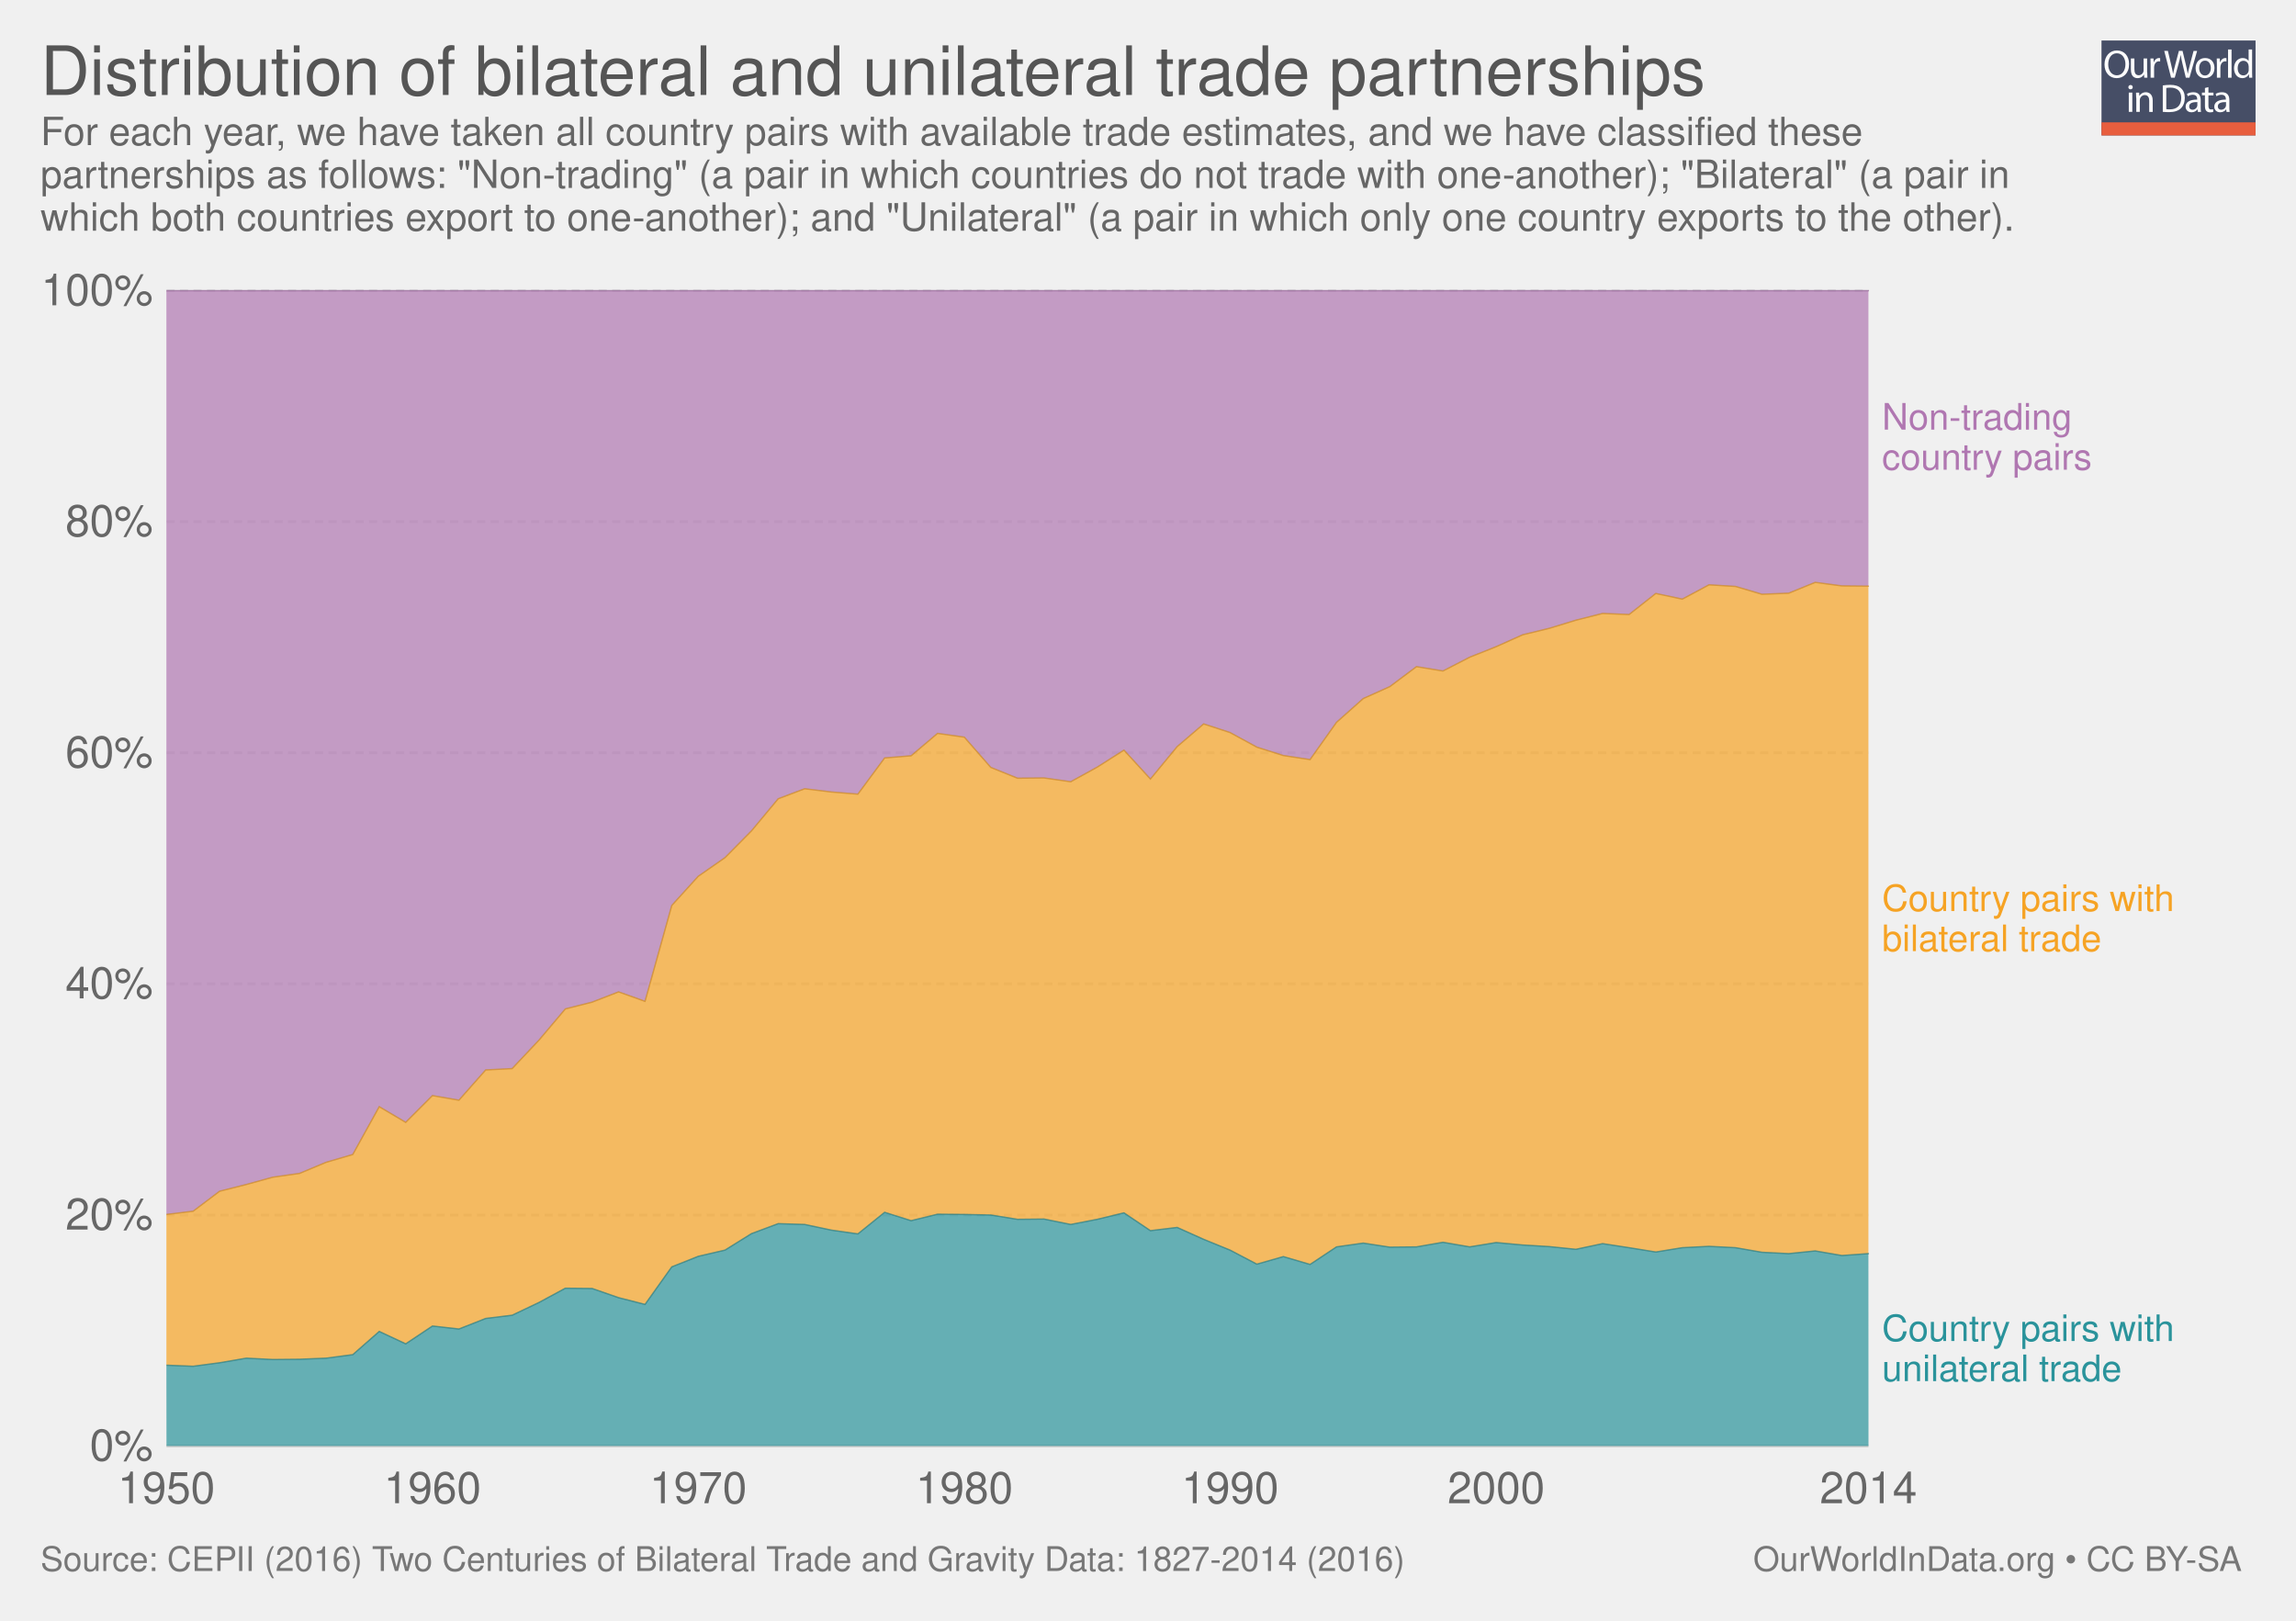
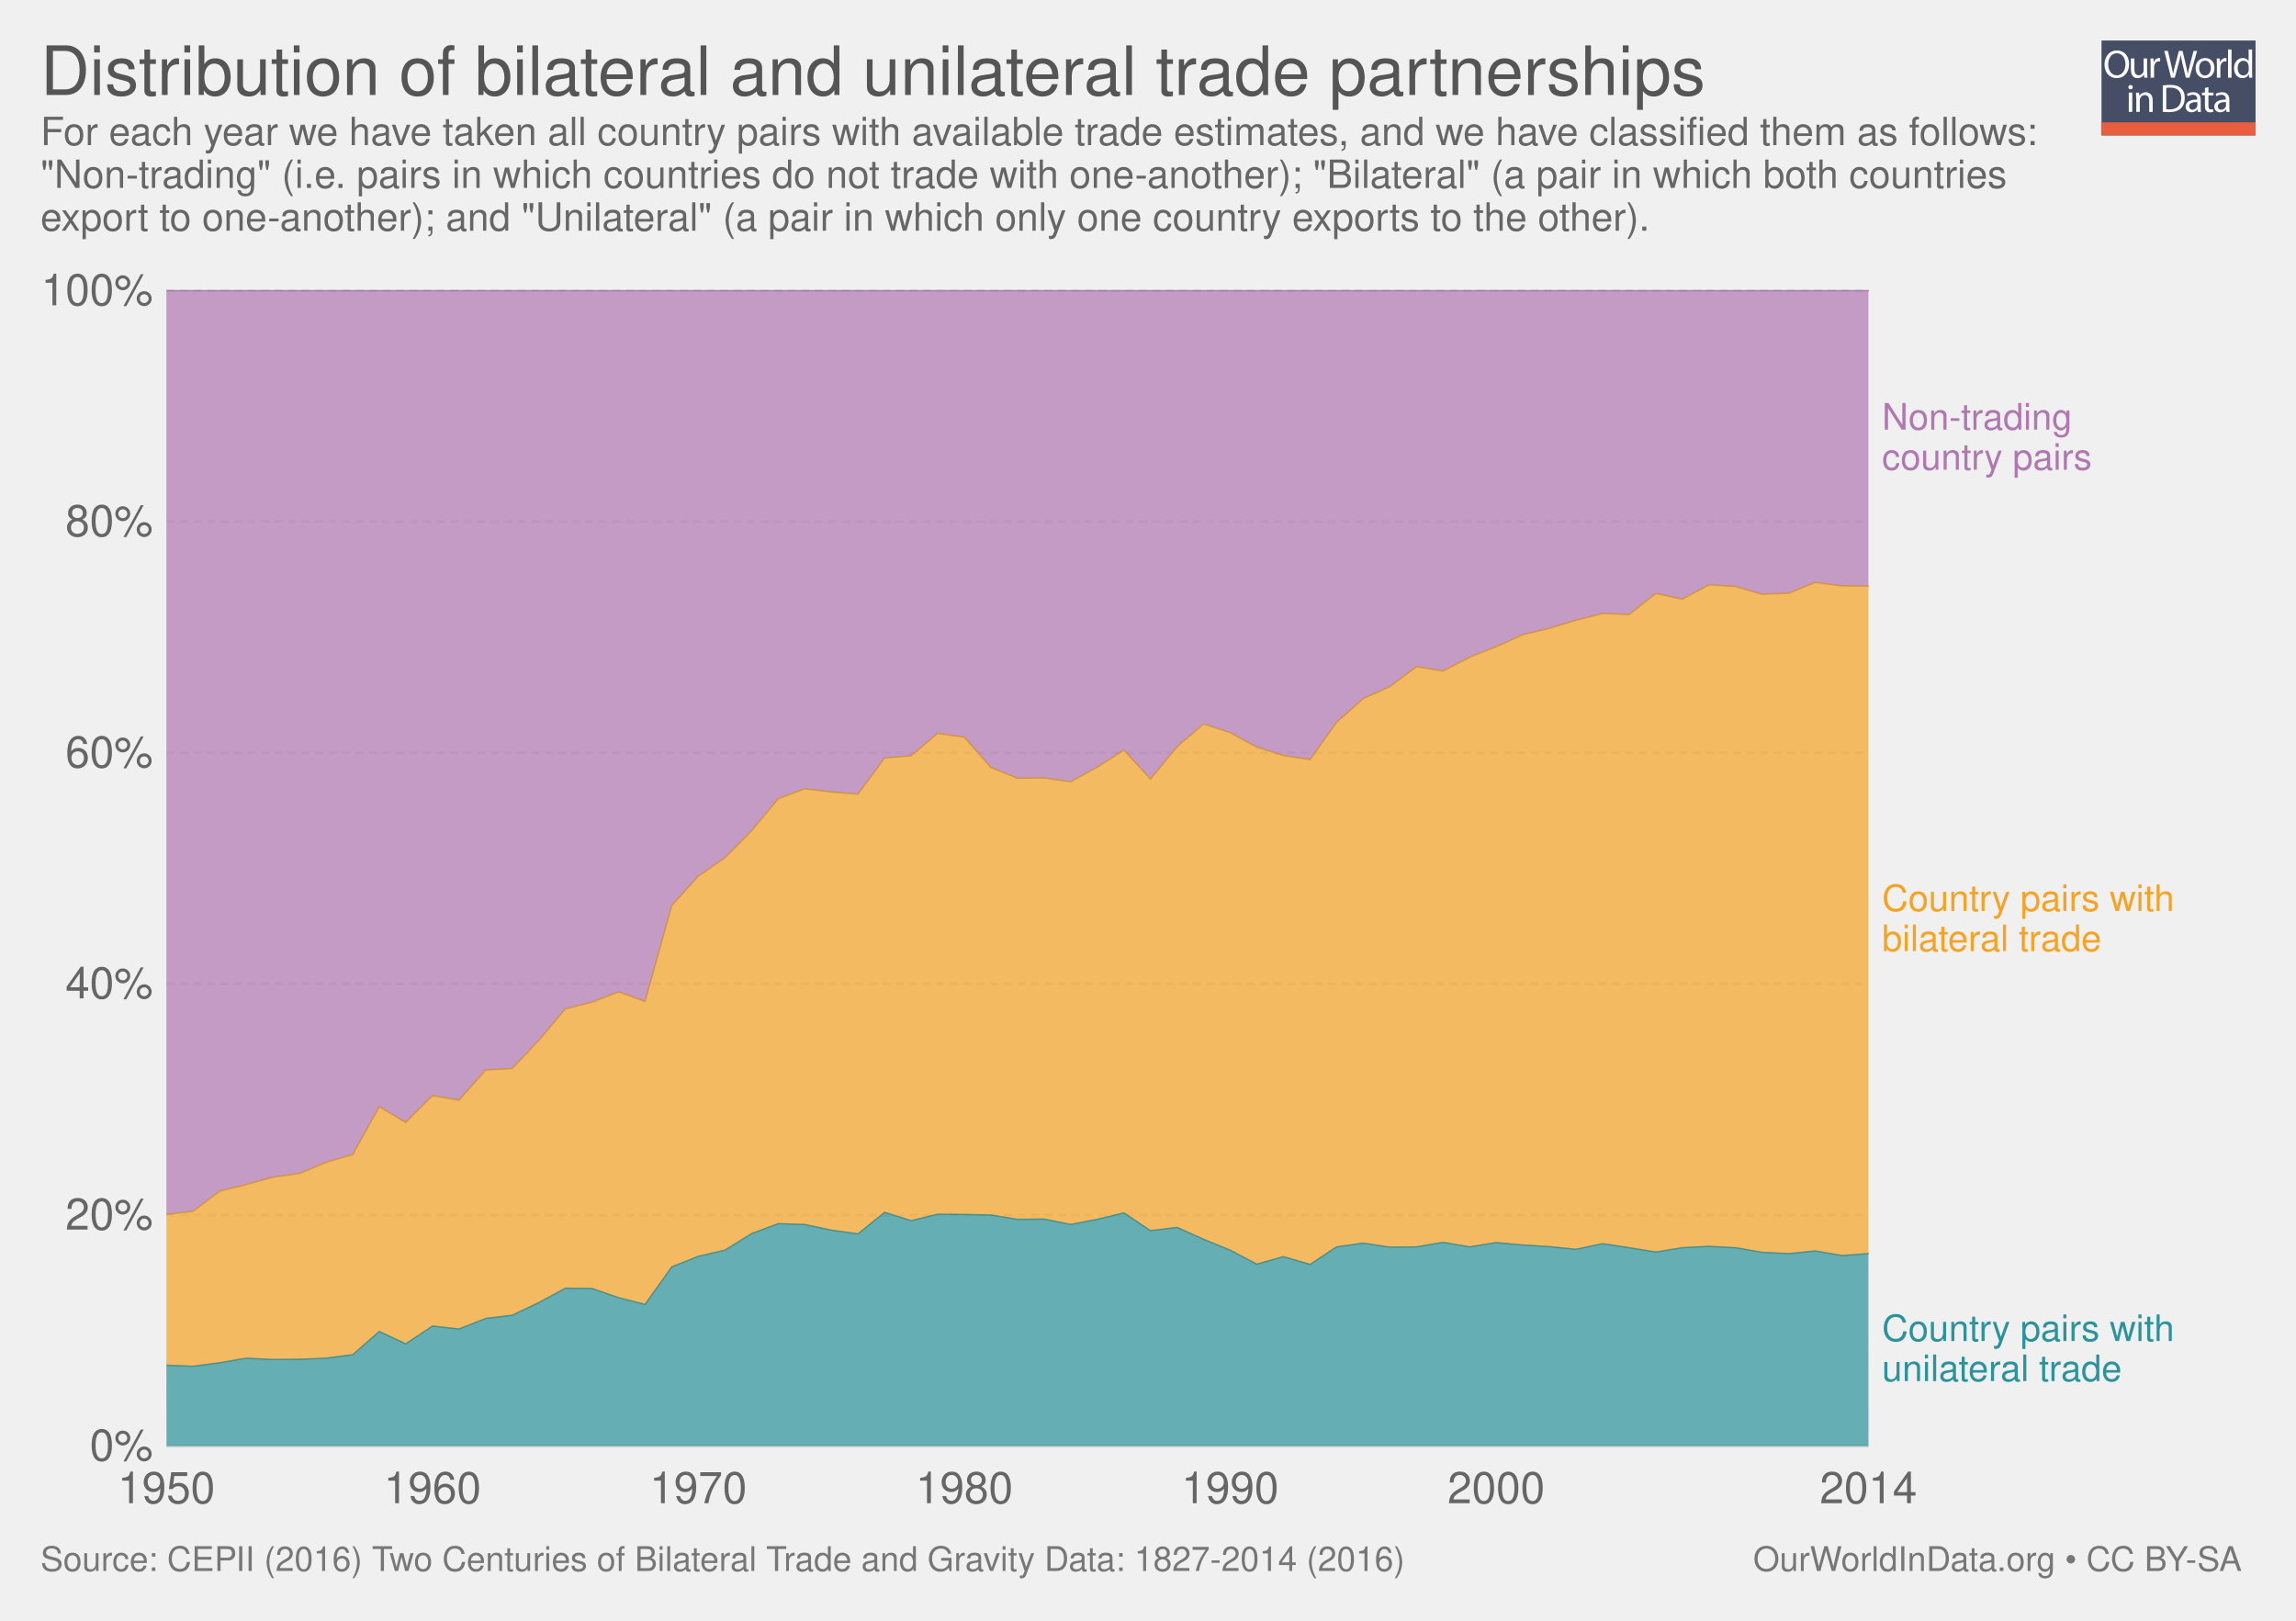
<svg xmlns="http://www.w3.org/2000/svg" xmlns:xlink="http://www.w3.org/1999/xlink" version="1.1" style="font-family: 'Helvetica Neue', Helvetica, Arial, sans-serif; font-size: 18px; background-color: white; text-rendering: optimizeLegibility; -webkit-font-smoothing: antialiased;" width="850" height="600">
  <g class="ChartTab">
    <g class="HeaderView">
      <g opacity="0.8" transform="translate(778, 15) scale(0.27)">
        <a xlink:href="https://ourworldindata.org" target="_blank">
          <g>
            <rect x="0" y="0" fill="#1B2543" width="211.2" height="130.1" />
            <rect x="0" y="112.2" fill="#E63912" width="211.2" height="17.9" />
            <g>
              <rect x="1.2" y="12.3" fill="none" width="210.2" height="99.2" />
              <path fill="#FFFFFF" d="M37.8,32.2c0,12.7-7.7,19.4-17.1,19.4c-9.7,0-16.6-7.5-16.6-18.7c0-11.7,7.3-19.3,17.1-19.3 C31.3,13.7,37.8,21.3,37.8,32.2z M9.2,32.8c0,7.9,4.3,14.9,11.8,14.9c7.5,0,11.8-6.9,11.8-15.3c0-7.3-3.8-14.9-11.8-14.9 C13.1,17.5,9.2,24.8,9.2,32.8z" />
              <path fill="#FFFFFF" d="M62.7,43.8c0,2.7,0.1,5.1,0.2,7.2h-4.3l-0.3-4.3h-0.1c-1.3,2.1-4,4.9-8.8,4.9c-4.2,0-9.1-2.3-9.1-11.6 V24.6h4.8v14.6c0,5,1.5,8.4,5.9,8.4c3.2,0,5.5-2.2,6.3-4.4c0.3-0.7,0.4-1.6,0.4-2.5V24.6h4.8V43.8z" />
              <path fill="#FFFFFF" d="M67.3,32.8c0-3.1-0.1-5.8-0.2-8.2h4.2l0.2,5.2h0.2c1.2-3.5,4.1-5.8,7.3-5.8c0.5,0,0.9,0.1,1.4,0.2v4.5 c-0.5-0.1-1-0.2-1.6-0.2c-3.4,0-5.8,2.6-6.5,6.2c-0.1,0.7-0.2,1.4-0.2,2.2V51h-4.8V32.8z" />
              <path fill="#FFFFFF" d="M95.4,51l-9.4-36.8h5l4.4,18.6c1.1,4.6,2.1,9.2,2.7,12.7h0.1c0.6-3.7,1.8-8,3-12.8l4.9-18.5h5l4.5,18.7 c1,4.4,2,8.7,2.6,12.6h0.1c0.8-4,1.8-8.1,3-12.7l4.9-18.5h4.9L120.6,51h-5L111,31.9c-1.1-4.7-1.9-8.3-2.4-12h-0.1 c-0.7,3.7-1.5,7.3-2.8,12L100.4,51H95.4z" />
              <path fill="#FFFFFF" d="M154.9,37.6c0,9.8-6.8,14-13.2,14c-7.2,0-12.7-5.2-12.7-13.6c0-8.8,5.8-14,13.1-14 C149.8,24,154.9,29.5,154.9,37.6z M133.9,37.9c0,5.8,3.3,10.1,8,10.1c4.6,0,8-4.3,8-10.3c0-4.5-2.2-10.1-7.9-10.1 C136.3,27.6,133.9,32.8,133.9,37.9z" />
              <path fill="#FFFFFF" d="M158.2,32.8c0-3.1-0.1-5.8-0.2-8.2h4.2l0.2,5.2h0.2c1.2-3.5,4.1-5.8,7.3-5.8c0.5,0,0.9,0.1,1.4,0.2v4.5 c-0.5-0.1-1-0.2-1.6-0.2c-3.4,0-5.8,2.6-6.5,6.2c-0.1,0.7-0.2,1.4-0.2,2.2V51h-4.8V32.8z" />
              <path fill="#FFFFFF" d="M173.5,12.3h4.8V51h-4.8V12.3z" />
              <path fill="#FFFFFF" d="M206.5,12.3v31.9c0,2.3,0.1,5,0.2,6.8h-4.3l-0.2-4.6H202c-1.5,2.9-4.7,5.2-9,5.2 c-6.4,0-11.3-5.4-11.3-13.4c-0.1-8.8,5.4-14.2,11.9-14.2c4,0,6.8,1.9,8,4h0.1V12.3H206.5z M201.7,35.4c0-0.6-0.1-1.4-0.2-2 c-0.7-3.1-3.3-5.6-6.9-5.6c-5,0-7.9,4.4-7.9,10.2c0,5.3,2.6,9.8,7.8,9.8c3.2,0,6.2-2.1,7.1-5.7c0.2-0.7,0.2-1.3,0.2-2.1V35.4z" />
              <path fill="#FFFFFF" d="M42.8,64c0.1,1.6-1.1,2.9-3.1,2.9c-1.7,0-2.9-1.3-2.9-2.9c0-1.7,1.3-3,3-3C41.7,61,42.8,62.3,42.8,64z M37.4,97.8V71.4h4.8v26.4H37.4z" />
              <path fill="#FFFFFF" d="M47.5,78.6c0-2.7-0.1-5-0.2-7.1h4.3l0.3,4.4h0.1c1.3-2.5,4.4-5,8.8-5c3.7,0,9.4,2.2,9.4,11.2v15.8h-4.8 V82.6c0-4.3-1.6-7.8-6.1-7.8c-3.2,0-5.6,2.2-6.5,4.9c-0.2,0.6-0.3,1.4-0.3,2.2v15.9h-4.8V78.6z" />
              <path fill="#FFFFFF" d="M84,61.6c2.9-0.4,6.3-0.8,10.1-0.8c6.8,0,11.7,1.6,14.9,4.6c3.3,3,5.2,7.3,5.2,13.2c0,6-1.9,10.9-5.3,14.3 c-3.4,3.4-9.1,5.3-16.3,5.3c-3.4,0-6.2-0.2-8.6-0.4V61.6z M88.8,94.1c1.2,0.2,3,0.3,4.8,0.3c10.2,0,15.7-5.7,15.7-15.6 c0.1-8.7-4.9-14.2-14.9-14.2c-2.5,0-4.3,0.2-5.6,0.5V94.1z" />
              <path fill="#FFFFFF" d="M132.1,97.8l-0.4-3.3h-0.2c-1.5,2.1-4.3,3.9-8.1,3.9c-5.4,0-8.1-3.8-8.1-7.6c0-6.4,5.7-9.9,15.9-9.8v-0.5 c0-2.2-0.6-6.1-6-6.1c-2.5,0-5,0.8-6.9,2l-1.1-3.2c2.2-1.4,5.4-2.3,8.7-2.3c8.1,0,10.1,5.5,10.1,10.8v9.9c0,2.3,0.1,4.5,0.4,6.3 H132.1z M131.4,84.4c-5.3-0.1-11.2,0.8-11.2,5.9c0,3.1,2.1,4.6,4.5,4.6c3.4,0,5.6-2.2,6.4-4.4c0.2-0.5,0.3-1,0.3-1.5V84.4z" />
              <path fill="#FFFFFF" d="M146.6,63.9v7.6h6.9v3.7h-6.9v14.2c0,3.3,0.9,5.1,3.6,5.1c1.3,0,2.2-0.2,2.8-0.3l0.2,3.6 c-0.9,0.4-2.4,0.7-4.3,0.7c-2.2,0-4-0.7-5.2-2c-1.4-1.4-1.9-3.8-1.9-6.9V75.1h-4.1v-3.7h4.1v-6.3L146.6,63.9z" />
              <path fill="#FFFFFF" d="M171.4,97.8l-0.4-3.3h-0.2c-1.5,2.1-4.3,3.9-8.1,3.9c-5.4,0-8.1-3.8-8.1-7.6c0-6.4,5.7-9.9,15.9-9.8v-0.5 c0-2.2-0.6-6.1-6-6.1c-2.5,0-5,0.8-6.9,2l-1.1-3.2c2.2-1.4,5.4-2.3,8.7-2.3c8.1,0,10.1,5.5,10.1,10.8v9.9c0,2.3,0.1,4.5,0.4,6.3 H171.4z M170.7,84.4c-5.3-0.1-11.2,0.8-11.2,5.9c0,3.1,2.1,4.6,4.5,4.6c3.4,0,5.6-2.2,6.4-4.4c0.2-0.5,0.3-1,0.3-1.5V84.4z" />
            </g>
          </g>
        </a>
      </g>
      <a href="https://ourworldindata.org/grapher/distribution-of-bilateral-and-unilateral-trade-partnerships" target="_blank">
        <text font-size="25.20" x="15.0" y="35.2" fill="#555">
          <tspan x="15" y="35.16">Distribution of bilateral and unilateral trade partnerships</tspan>
        </text>
      </a>
      <text font-size="14.40" x="15.0" y="53.7" fill="#666">
-         <tspan x="15" y="53.72">For each year, we have taken all country pairs with available trade estimates, and we have classified these</tspan>
-         <tspan x="15" y="69.56">partnerships as follows: "Non-trading" (a pair in which countries do not trade with one-another); "Bilateral" (a pair in</tspan>
-         <tspan x="15" y="85.4">which both countries export to one-another); and "Unilateral" (a pair in which only one country exports to the other).</tspan>
+         <tspan x="15" y="53.72">For each year we have taken all country pairs with available trade estimates, and we have classified them as follows:</tspan>
+         <tspan x="15" y="69.56">"Non-trading" (i.e. pairs in which countries do not trade with one-another); "Bilateral" (a pair in which both countries</tspan>
+         <tspan x="15" y="85.4">export to one-another); and "Unilateral" (a pair in which only one country exports to the other).</tspan>
      </text>
    </g>
    <g class="StackedArea">
      <defs>
        <clipPath id="boundsClip-1">
          <rect x="61.634" y="0" width="820" height="897.8" />
        </clipPath>
      </defs>
      <g class="AxisBoxView">
        <g class="HorizontalAxis">
          <text x="61.6" y="556.5" fill="#666" text-anchor="middle" font-size="16.2">1950</text>
          <text x="160.1" y="556.5" fill="#666" text-anchor="middle" font-size="16.2">1960</text>
          <text x="258.5" y="556.5" fill="#666" text-anchor="middle" font-size="16.2">1970</text>
          <text x="357" y="556.5" fill="#666" text-anchor="middle" font-size="16.2">1980</text>
          <text x="455.4" y="556.5" fill="#666" text-anchor="middle" font-size="16.2">1990</text>
          <text x="553.9" y="556.5" fill="#666" text-anchor="middle" font-size="16.2">2000</text>
          <text x="691.7" y="556.5" fill="#666" text-anchor="middle" font-size="16.2">2014</text>
        </g>
        <g class="VerticalAxis">
          <text x="56.63" y="535.3" fill="#666" dominant-baseline="middle" text-anchor="end" font-size="16.2">0%</text>
          <text x="56.63" y="449.8" fill="#666" dominant-baseline="middle" text-anchor="end" font-size="16.2">20%</text>
          <text x="56.63" y="364.2" fill="#666" dominant-baseline="middle" text-anchor="end" font-size="16.2">40%</text>
          <text x="56.63" y="278.7" fill="#666" dominant-baseline="middle" text-anchor="end" font-size="16.2">60%</text>
          <text x="56.63" y="193.1" fill="#666" dominant-baseline="middle" text-anchor="end" font-size="16.2">80%</text>
          <text x="56.63" y="107.6" fill="#666" dominant-baseline="middle" text-anchor="end" font-size="16.2">100%</text>
        </g>
        <g class="AxisGridLines">
          <line x1="61.63" y1="535.3" x2="691.73" y2="535.3" stroke="#ccc" />
          <line x1="61.63" y1="449.8" x2="691.73" y2="449.8" stroke="#ddd" stroke-dasharray="3,2" />
          <line x1="61.63" y1="364.2" x2="691.73" y2="364.2" stroke="#ddd" stroke-dasharray="3,2" />
          <line x1="61.63" y1="278.7" x2="691.73" y2="278.7" stroke="#ddd" stroke-dasharray="3,2" />
          <line x1="61.63" y1="193.1" x2="691.73" y2="193.1" stroke="#ddd" stroke-dasharray="3,2" />
          <line x1="61.63" y1="107.6" x2="691.73" y2="107.6" stroke="#ddd" stroke-dasharray="3,2" />
        </g>
      </g>
      <g clip-path="url(#boundsClip-1)">
        <g class="HeightedLegend clickable">
          <g class="legendMark">
            <rect x="691.73" y="148.25" width="112.49" height="28.1" fill="#fff" opacity="0" />
            <text font-size="13.50" x="696.7" y="159.1" fill="#b077b1">
              <tspan x="696.73" y="159.05">Non-trading</tspan>
              <tspan x="696.73" y="173.9">country pairs</tspan>
            </text>
          </g>
          <g class="legendMark">
            <rect x="691.73" y="326.45" width="143.27" height="28.1" fill="#fff" opacity="0" />
            <text font-size="13.50" x="696.7" y="337.3" fill="#f6a324">
              <tspan x="696.73" y="337.25">Country pairs with</tspan>
              <tspan x="696.73" y="352.1">bilateral trade</tspan>
            </text>
          </g>
          <g class="legendMark">
            <rect x="691.73" y="485.65" width="143.27" height="28.1" fill="#fff" opacity="0" />
            <text font-size="13.50" x="696.7" y="496.4" fill="#2a939b">
              <tspan x="696.73" y="496.45">Country pairs with</tspan>
              <tspan x="696.73" y="511.3">unilateral trade</tspan>
            </text>
          </g>
        </g>
        <g class="Areas">
          <rect x="61.634" y="107.6" width="630.096" height="427.7" opacity="0" fill="rgba(255,255,255,0)" />
          <path stroke-linecap="round" d="M61.6 505.4L71.5 505.8L81.3 504.5L91.2 502.8L101 503.3L110.9 503.2L120.7 502.8L130.6 501.5L140.4 492.9L150.2 497.5L160.1 490.9L169.9 492L179.8 488.1L189.6 486.9L199.5 482.2L209.3 476.9L219.2 477L229 480.4L238.8 482.9L248.7 469L258.5 465.1L268.4 462.8L278.2 456.7L288.1 453L297.9 453.3L307.8 455.4L317.6 456.8L327.5 448.8L337.3 451.9L347.1 449.5L357 449.6L366.8 449.8L376.7 451.4L386.5 451.3L396.4 453.3L406.2 451.4L416.1 449L425.9 455.6L435.8 454.4L445.6 458.8L455.4 462.8L465.3 468L475.1 465.2L485 468.1L494.8 461.6L504.7 460.2L514.5 461.7L524.4 461.6L534.2 459.9L544.1 461.6L553.9 460L563.7 460.9L573.6 461.5L583.4 462.5L593.3 460.4L603.1 461.9L613 463.5L622.8 461.9L632.7 461.4L642.5 461.9L652.3 463.6L662.2 464.1L672 463.1L681.9 464.8L691.7 464.1L691.73 535.3L61.634 535.3" fill="#2a939b" fill-opacity="0.7" class="World_2-area" />
          <path stroke-linecap="round" d="M61.6 449.6L71.5 448.4L81.3 441L91.2 438.5L101 435.8L110.9 434.4L120.7 430.3L130.6 427.4L140.4 409.7L150.2 415.5L160.1 405.6L169.9 407.3L179.8 396.1L189.6 395.6L199.5 385.1L209.3 373.5L219.2 371L229 367.2L238.8 370.7L248.7 335.2L258.5 324.4L268.4 317.5L278.2 307.6L288.1 295.7L297.9 292L307.8 293.2L317.6 294L327.5 280.6L337.3 279.8L347.1 271.5L357 272.9L366.8 284.1L376.7 288.1L386.5 288L396.4 289.4L406.2 284L416.1 277.7L425.9 288.4L435.8 276.4L445.6 268L455.4 271.2L465.3 276.6L475.1 279.7L485 281.2L494.8 267.4L504.7 258.6L514.5 254.2L524.4 246.8L534.2 248.4L544.1 243.3L553.9 239.4L563.7 235L573.6 232.6L583.4 229.6L593.3 227.1L603.1 227.5L613 219.7L622.8 221.8L632.7 216.5L642.5 217.1L652.3 220L662.2 219.6L672 215.6L681.9 216.9L691.7 217L691.7 464.1L681.9 464.8L672 463.1L662.2 464.1L652.3 463.6L642.5 461.9L632.7 461.4L622.8 461.9L613 463.5L603.1 461.9L593.3 460.4L583.4 462.5L573.6 461.5L563.7 460.9L553.9 460L544.1 461.6L534.2 459.9L524.4 461.6L514.5 461.7L504.7 460.2L494.8 461.6L485 468.1L475.1 465.2L465.3 468L455.4 462.8L445.6 458.8L435.8 454.4L425.9 455.6L416.1 449L406.2 451.4L396.4 453.3L386.5 451.3L376.7 451.4L366.8 449.8L357 449.6L347.1 449.5L337.3 451.9L327.5 448.8L317.6 456.8L307.8 455.4L297.9 453.3L288.1 453L278.2 456.7L268.4 462.8L258.5 465.1L248.7 469L238.8 482.9L229 480.4L219.2 477L209.3 476.9L199.5 482.2L189.6 486.9L179.8 488.1L169.9 492L160.1 490.9L150.2 497.5L140.4 492.9L130.6 501.5L120.7 502.8L110.9 503.2L101 503.3L91.2 502.8L81.3 504.5L71.5 505.8L61.6 505.4" fill="#f6a324" fill-opacity="0.7" class="World_0-area" />
          <path stroke-linecap="round" d="M61.6 107.6L71.5 107.6L81.3 107.6L91.2 107.6L101 107.6L110.9 107.6L120.7 107.6L130.6 107.6L140.4 107.6L150.2 107.6L160.1 107.6L169.9 107.6L179.8 107.6L189.6 107.6L199.5 107.6L209.3 107.6L219.2 107.6L229 107.6L238.8 107.6L248.7 107.6L258.5 107.6L268.4 107.6L278.2 107.6L288.1 107.6L297.9 107.6L307.8 107.6L317.6 107.6L327.5 107.6L337.3 107.6L347.1 107.6L357 107.6L366.8 107.6L376.7 107.6L386.5 107.6L396.4 107.6L406.2 107.6L416.1 107.6L425.9 107.6L435.8 107.6L445.6 107.6L455.4 107.6L465.3 107.6L475.1 107.6L485 107.6L494.8 107.6L504.7 107.6L514.5 107.6L524.4 107.6L534.2 107.6L544.1 107.6L553.9 107.6L563.7 107.6L573.6 107.6L583.4 107.6L593.3 107.6L603.1 107.6L613 107.6L622.8 107.6L632.7 107.6L642.5 107.6L652.3 107.6L662.2 107.6L672 107.6L681.9 107.6L691.7 107.6L691.7 217L681.9 216.9L672 215.6L662.2 219.6L652.3 220L642.5 217.1L632.7 216.5L622.8 221.8L613 219.7L603.1 227.5L593.3 227.1L583.4 229.6L573.6 232.6L563.7 235L553.9 239.4L544.1 243.3L534.2 248.4L524.4 246.8L514.5 254.2L504.7 258.6L494.8 267.4L485 281.2L475.1 279.7L465.3 276.6L455.4 271.2L445.6 268L435.8 276.4L425.9 288.4L416.1 277.7L406.2 284L396.4 289.4L386.5 288L376.7 288.1L366.8 284.1L357 272.9L347.1 271.5L337.3 279.8L327.5 280.6L317.6 294L307.8 293.2L297.9 292L288.1 295.7L278.2 307.6L268.4 317.5L258.5 324.4L248.7 335.2L238.8 370.7L229 367.2L219.2 371L209.3 373.5L199.5 385.1L189.6 395.6L179.8 396.1L169.9 407.3L160.1 405.6L150.2 415.5L140.4 409.7L130.6 427.4L120.7 430.3L110.9 434.4L101 435.8L91.2 438.5L81.3 441L71.5 448.4L61.6 449.6" fill="#b077b1" fill-opacity="0.7" class="World_1-area" />
          <path stroke-linecap="round" d="M61.6 505.4L71.5 505.8L81.3 504.5L91.2 502.8L101 503.3L110.9 503.2L120.7 502.8L130.6 501.5L140.4 492.9L150.2 497.5L160.1 490.9L169.9 492L179.8 488.1L189.6 486.9L199.5 482.2L209.3 476.9L219.2 477L229 480.4L238.8 482.9L248.7 469L258.5 465.1L268.4 462.8L278.2 456.7L288.1 453L297.9 453.3L307.8 455.4L317.6 456.8L327.5 448.8L337.3 451.9L347.1 449.5L357 449.6L366.8 449.8L376.7 451.4L386.5 451.3L396.4 453.3L406.2 451.4L416.1 449L425.9 455.6L435.8 454.4L445.6 458.8L455.4 462.8L465.3 468L475.1 465.2L485 468.1L494.8 461.6L504.7 460.2L514.5 461.7L524.4 461.6L534.2 459.9L544.1 461.6L553.9 460L563.7 460.9L573.6 461.5L583.4 462.5L593.3 460.4L603.1 461.9L613 463.5L622.8 461.9L632.7 461.4L642.5 461.9L652.3 463.6L662.2 464.1L672 463.1L681.9 464.8L691.7 464.1" stroke="rgb(35, 123, 130)" stroke-opacity="0.7" stroke-width="0.5" fill="none" class="World_2-border" />
          <path stroke-linecap="round" d="M61.6 449.6L71.5 448.4L81.3 441L91.2 438.5L101 435.8L110.9 434.4L120.7 430.3L130.6 427.4L140.4 409.7L150.2 415.5L160.1 405.6L169.9 407.3L179.8 396.1L189.6 395.6L199.5 385.1L209.3 373.5L219.2 371L229 367.2L238.8 370.7L248.7 335.2L258.5 324.4L268.4 317.5L278.2 307.6L288.1 295.7L297.9 292L307.8 293.2L317.6 294L327.5 280.6L337.3 279.8L347.1 271.5L357 272.9L366.8 284.1L376.7 288.1L386.5 288L396.4 289.4L406.2 284L416.1 277.7L425.9 288.4L435.8 276.4L445.6 268L455.4 271.2L465.3 276.6L475.1 279.7L485 281.2L494.8 267.4L504.7 258.6L514.5 254.2L524.4 246.8L534.2 248.4L544.1 243.3L553.9 239.4L563.7 235L573.6 232.6L583.4 229.6L593.3 227.1L603.1 227.5L613 219.7L622.8 221.8L632.7 216.5L642.5 217.1L652.3 220L662.2 219.6L672 215.6L681.9 216.9L691.7 217" stroke="rgb(206, 136, 30)" stroke-opacity="0.7" stroke-width="0.5" fill="none" class="World_0-border" />
          <path stroke-linecap="round" d="M61.6 107.6L71.5 107.6L81.3 107.6L91.2 107.6L101 107.6L110.9 107.6L120.7 107.6L130.6 107.6L140.4 107.6L150.2 107.6L160.1 107.6L169.9 107.6L179.8 107.6L189.6 107.6L199.5 107.6L209.3 107.6L219.2 107.6L229 107.6L238.8 107.6L248.7 107.6L258.5 107.6L268.4 107.6L278.2 107.6L288.1 107.6L297.9 107.6L307.8 107.6L317.6 107.6L327.5 107.6L337.3 107.6L347.1 107.6L357 107.6L366.8 107.6L376.7 107.6L386.5 107.6L396.4 107.6L406.2 107.6L416.1 107.6L425.9 107.6L435.8 107.6L445.6 107.6L455.4 107.6L465.3 107.6L475.1 107.6L485 107.6L494.8 107.6L504.7 107.6L514.5 107.6L524.4 107.6L534.2 107.6L544.1 107.6L553.9 107.6L563.7 107.6L573.6 107.6L583.4 107.6L593.3 107.6L603.1 107.6L613 107.6L622.8 107.6L632.7 107.6L642.5 107.6L652.3 107.6L662.2 107.6L672 107.6L681.9 107.6L691.7 107.6" stroke="rgb(147, 100, 148)" stroke-opacity="0.7" stroke-width="0.5" fill="none" class="World_1-border" />
        </g>
      </g>
    </g>
    <g style="fill: #777;" class="SourcesFooter">
      <g style="fill: #777;" class="clickable">
        <text font-size="12.60" x="15.0" y="581.6">
          <tspan x="15" y="581.58">Source: CEPII (2016) Two Centuries of Bilateral Trade and Gravity Data: 1827-2014 (2016)</tspan>
        </text>
      </g>
      <text font-size="12.60" x="649.0" y="581.6">
        <tspan x="649.024" y="581.58">
          <a target="_blank" style="fill: #777;" href="https://ourworldindata.org">OurWorldInData.org</a> • <a style="fill: #777;" href="http://creativecommons.org/licenses/by-sa/4.0/deed.en_US" target="_blank">CC BY-SA</a>
        </tspan>
      </text>
    </g>
  </g>
</svg>
